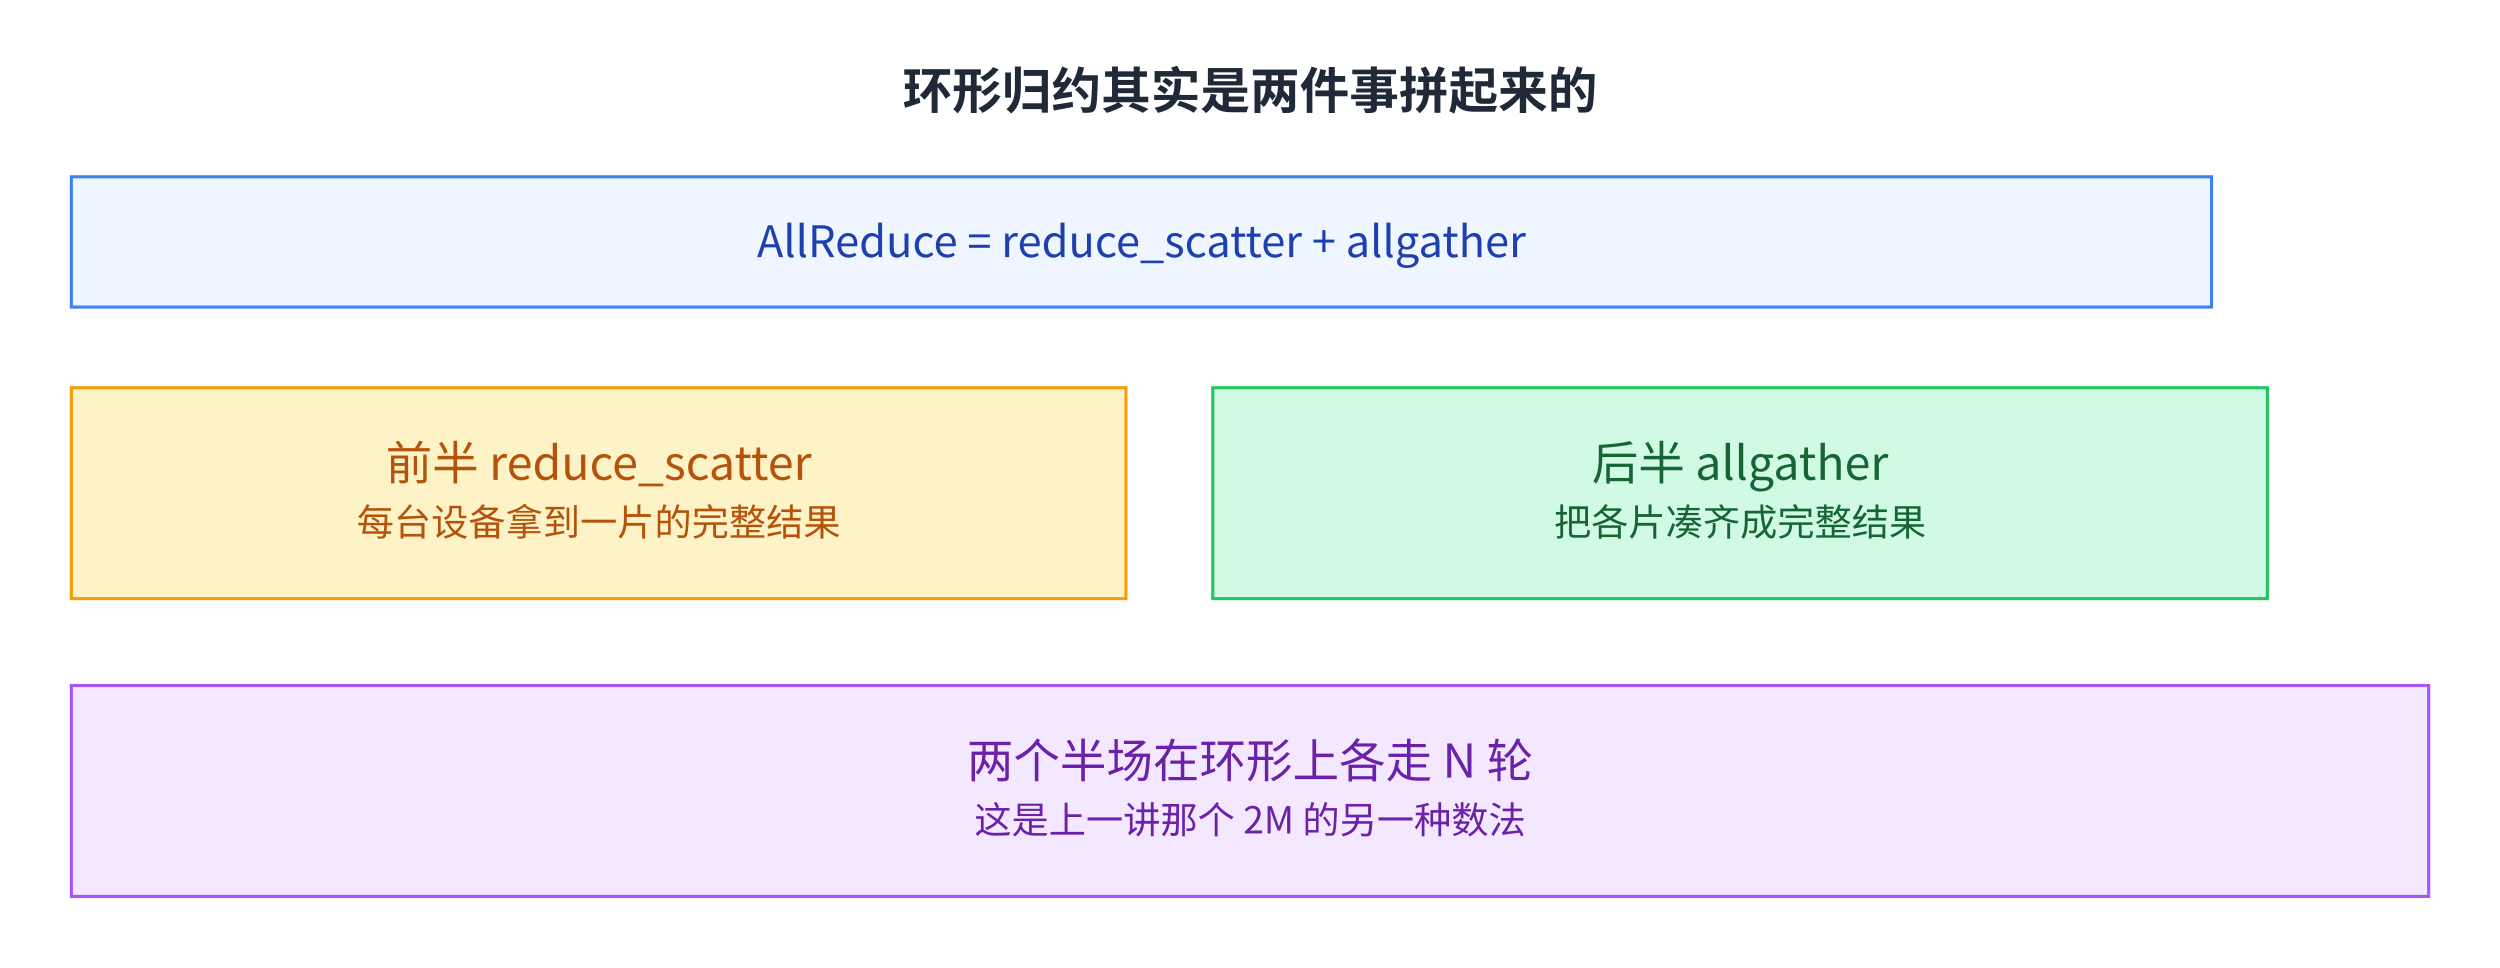
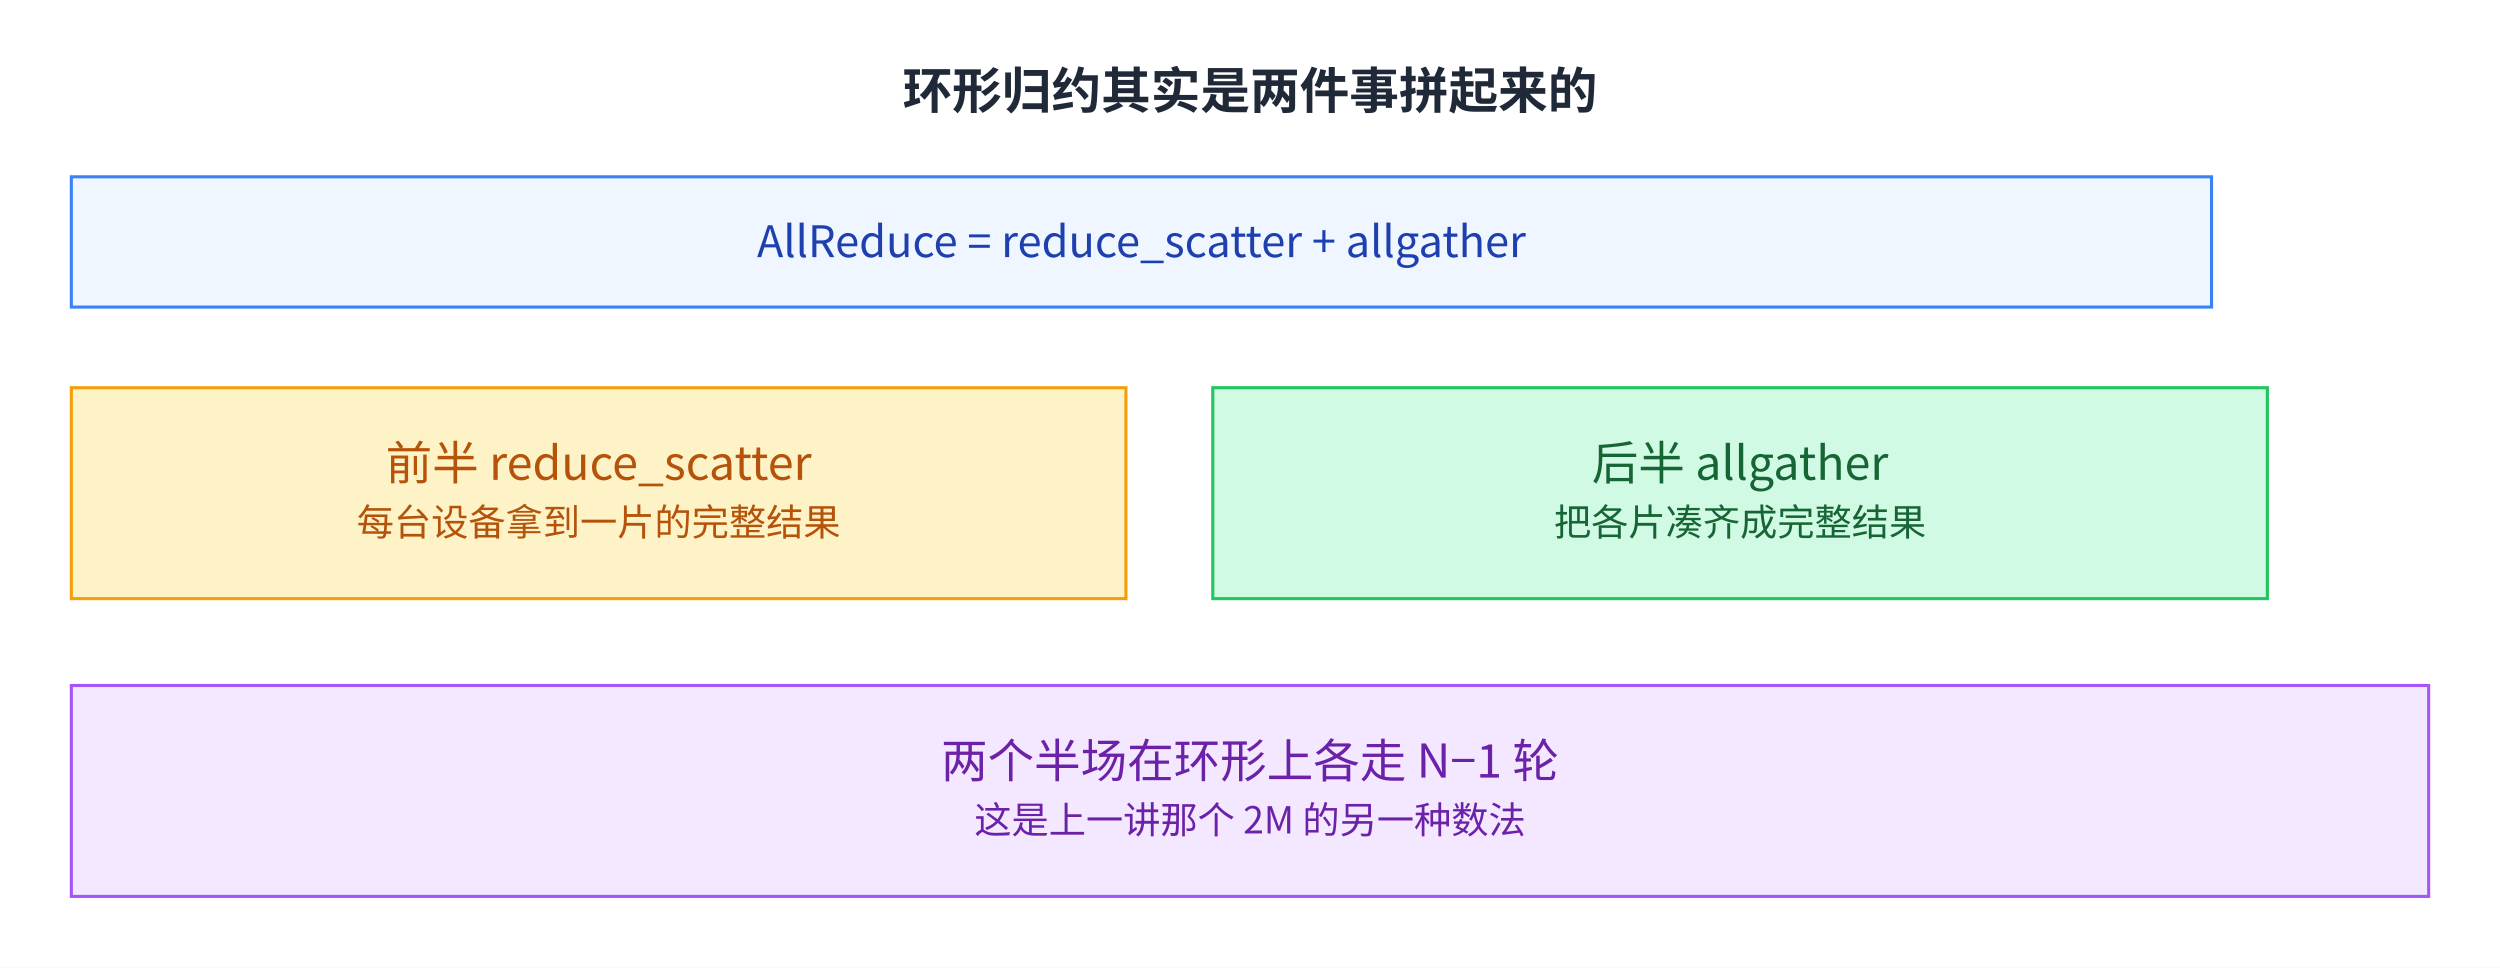
<svg xmlns="http://www.w3.org/2000/svg" viewBox="2 13.0 806 312.0" width="806" height="312.0" role="img" aria-labelledby="fig-memory-optimization-7-title fig-memory-optimization-7-desc">
  <defs>
    <style>
      text { font-family: 'PingFang SC', 'Microsoft YaHei', 'Noto Sans CJK SC', system-ui, sans-serif; }
    </style>
    <marker id="arrow" markerWidth="8" markerHeight="8" refX="2" refY="4" orient="auto" markerUnits="userSpaceOnUse">
      <path d="M0,0 L8,4 L0,8 L2,4 z" fill="#64748b" />
    </marker>
  </defs>
  <rect x="2" y="13.0" width="806" height="312.0" fill="#ffffff" />
  <text x="405.0" y="48" font-size="16" font-weight="600" fill="#1f2937" text-anchor="middle">环形归约其实是两件事拼起来的</text>
  <rect x="25" y="70" width="690" height="42" fill="#eff6ff" stroke="#3b82f6" />
  <text x="370.0" y="95.9" font-size="14" fill="#1e40af" text-anchor="middle">AllReduce = reduce_scatter + allgather</text>
  <rect x="25" y="138" width="340" height="68" fill="#fef3c7" stroke="#f59e0b" />
  <text x="195.0" y="167.7" font-size="15" fill="#b45309" text-anchor="middle">前半 reduce_scatter</text>
  <text x="195.0" y="185.7" font-size="12" fill="#b45309" text-anchor="middle">每台设备拿到一片的完整结果</text>
  <rect x="393" y="138" width="340" height="68" fill="#d1fae5" stroke="#22c55e" />
  <text x="563.0" y="167.7" font-size="15" fill="#166534" text-anchor="middle">后半 allgather</text>
  <text x="563.0" y="185.7" font-size="12" fill="#166534" text-anchor="middle">把各片凑齐成完整结果</text>
  <rect x="25" y="234" width="760" height="68" fill="#f3e8ff" stroke="#a855f7" />
-   <text x="405.0" y="263.7" font-size="15" fill="#6b21a8" text-anchor="middle">两个半场在环形上各走 N 轮</text>
+   <text x="405.0" y="263.7" font-size="15" fill="#6b21a8" text-anchor="middle">两个半场在环形上各走 N−1 轮</text>
  <text x="405.0" y="281.7" font-size="12" fill="#6b21a8" text-anchor="middle">这是上一讲那个 2M 的另一种数法</text>
</svg>
